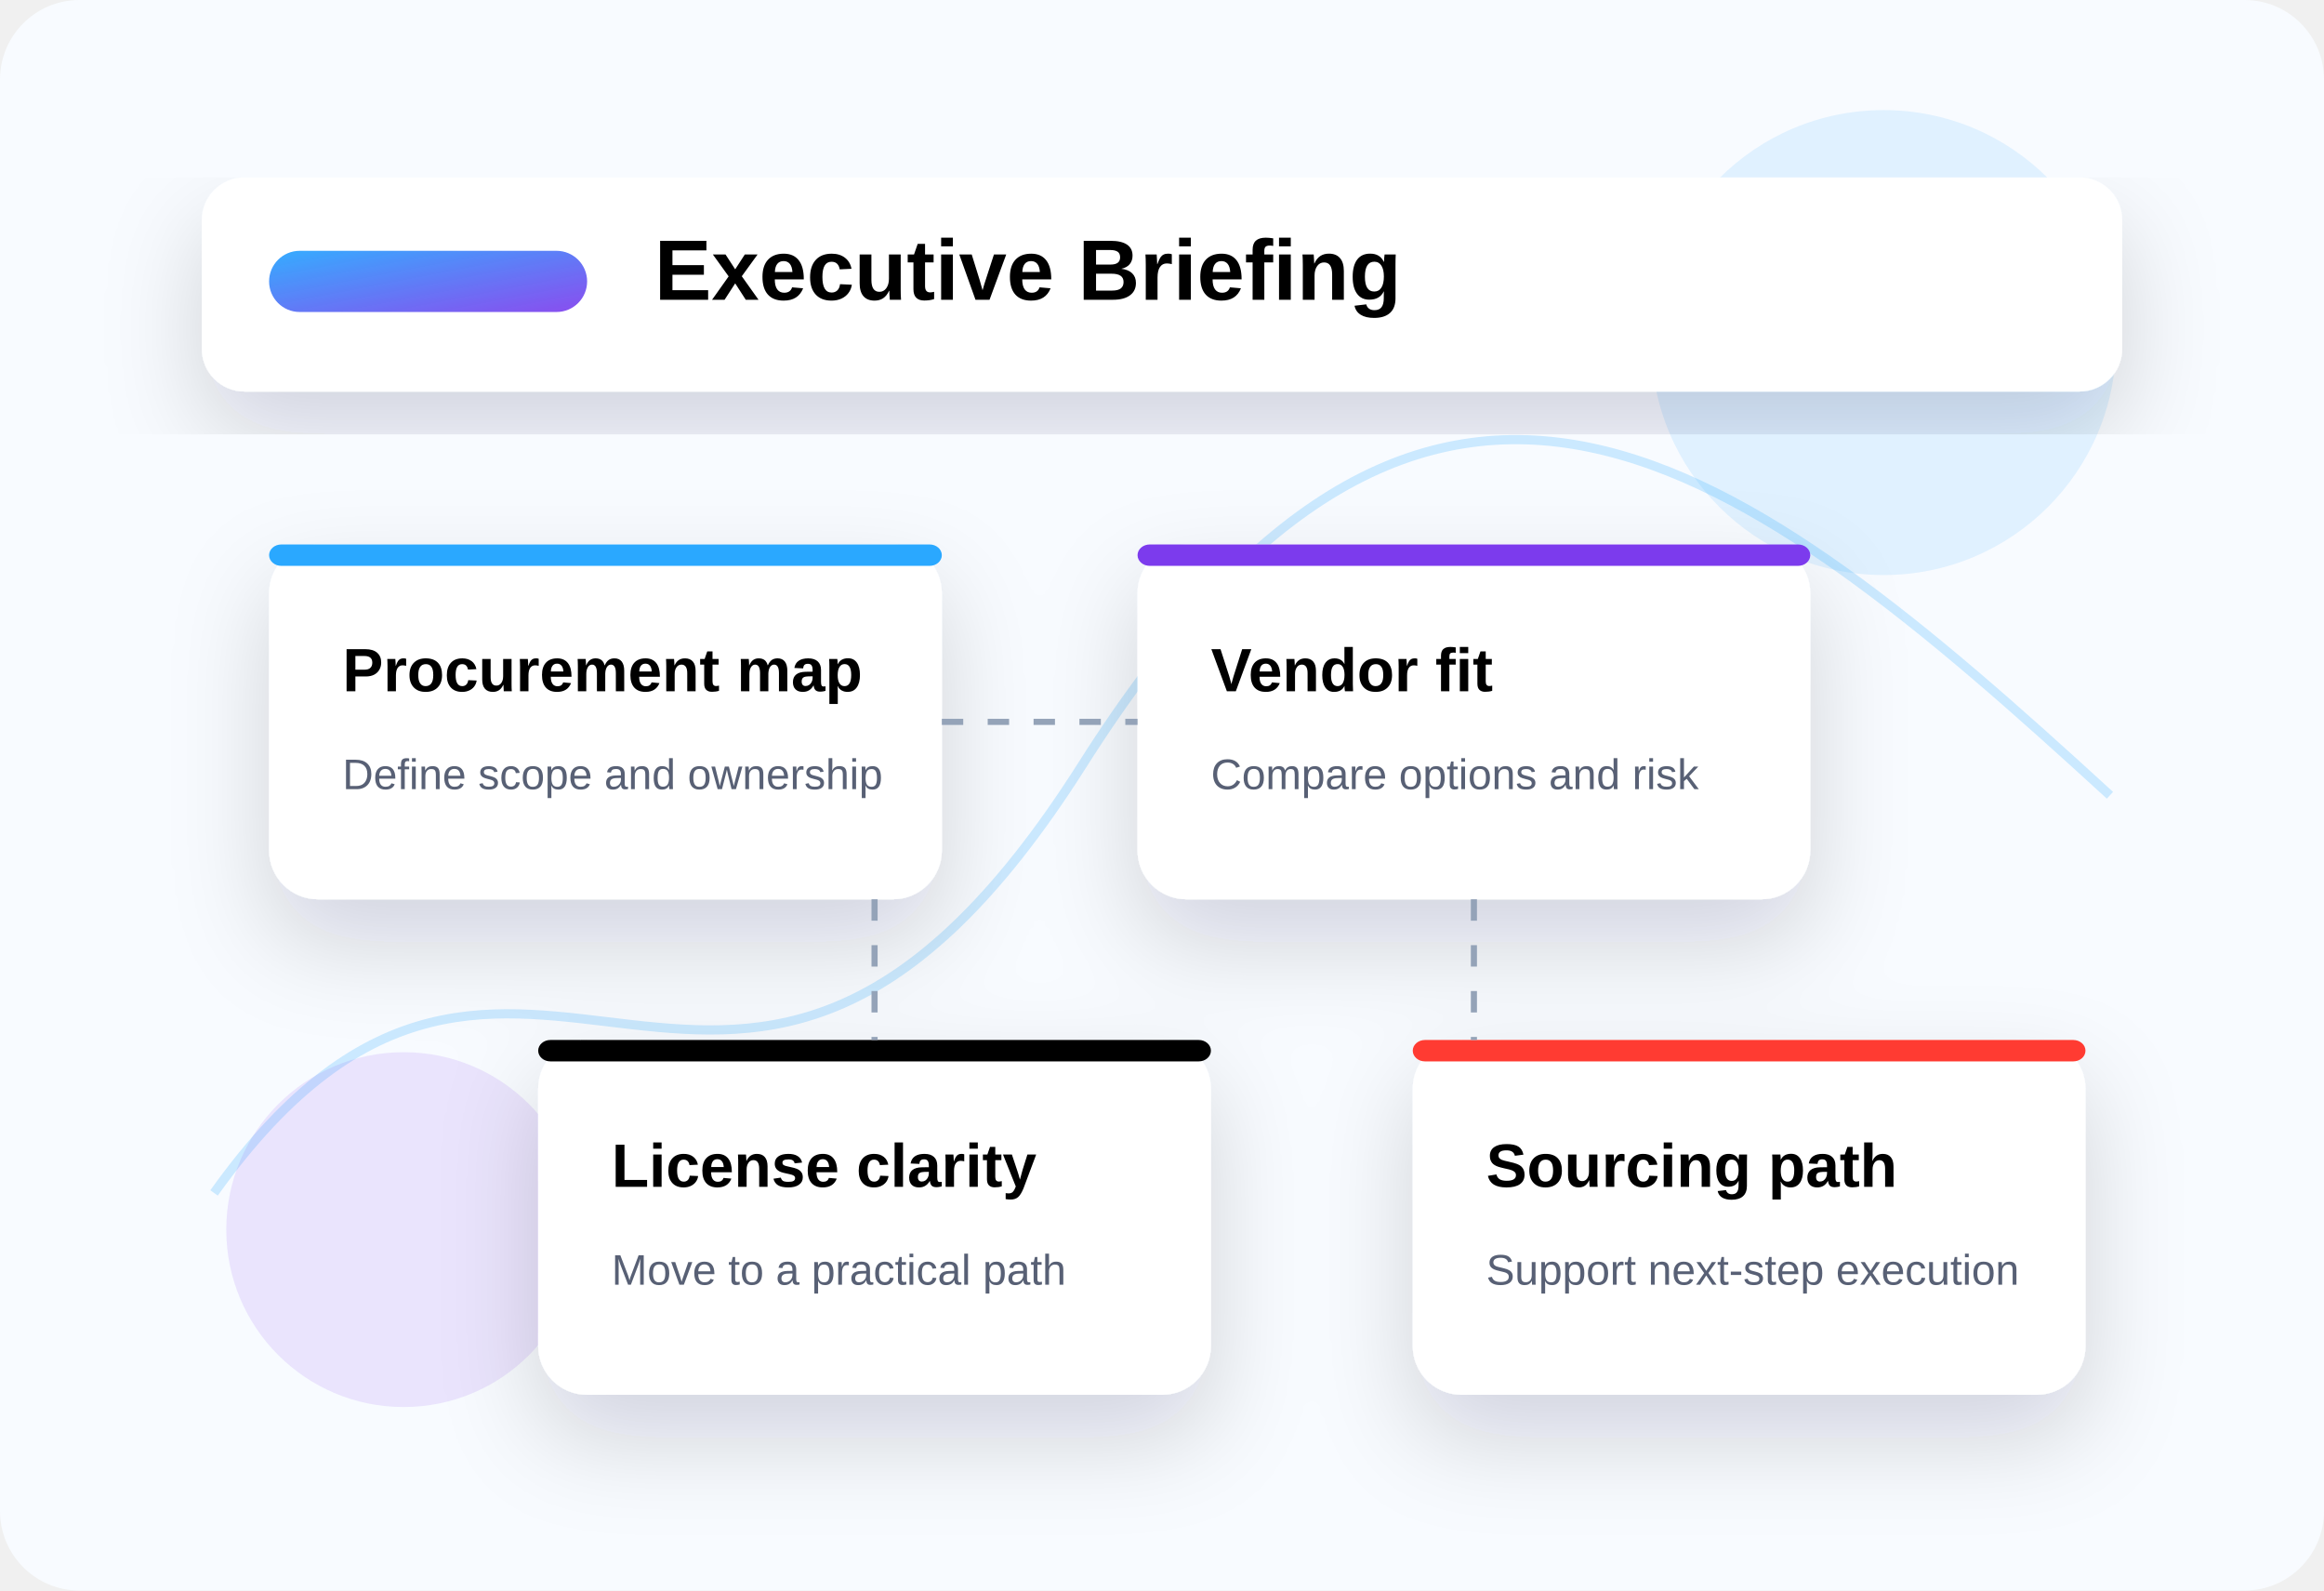
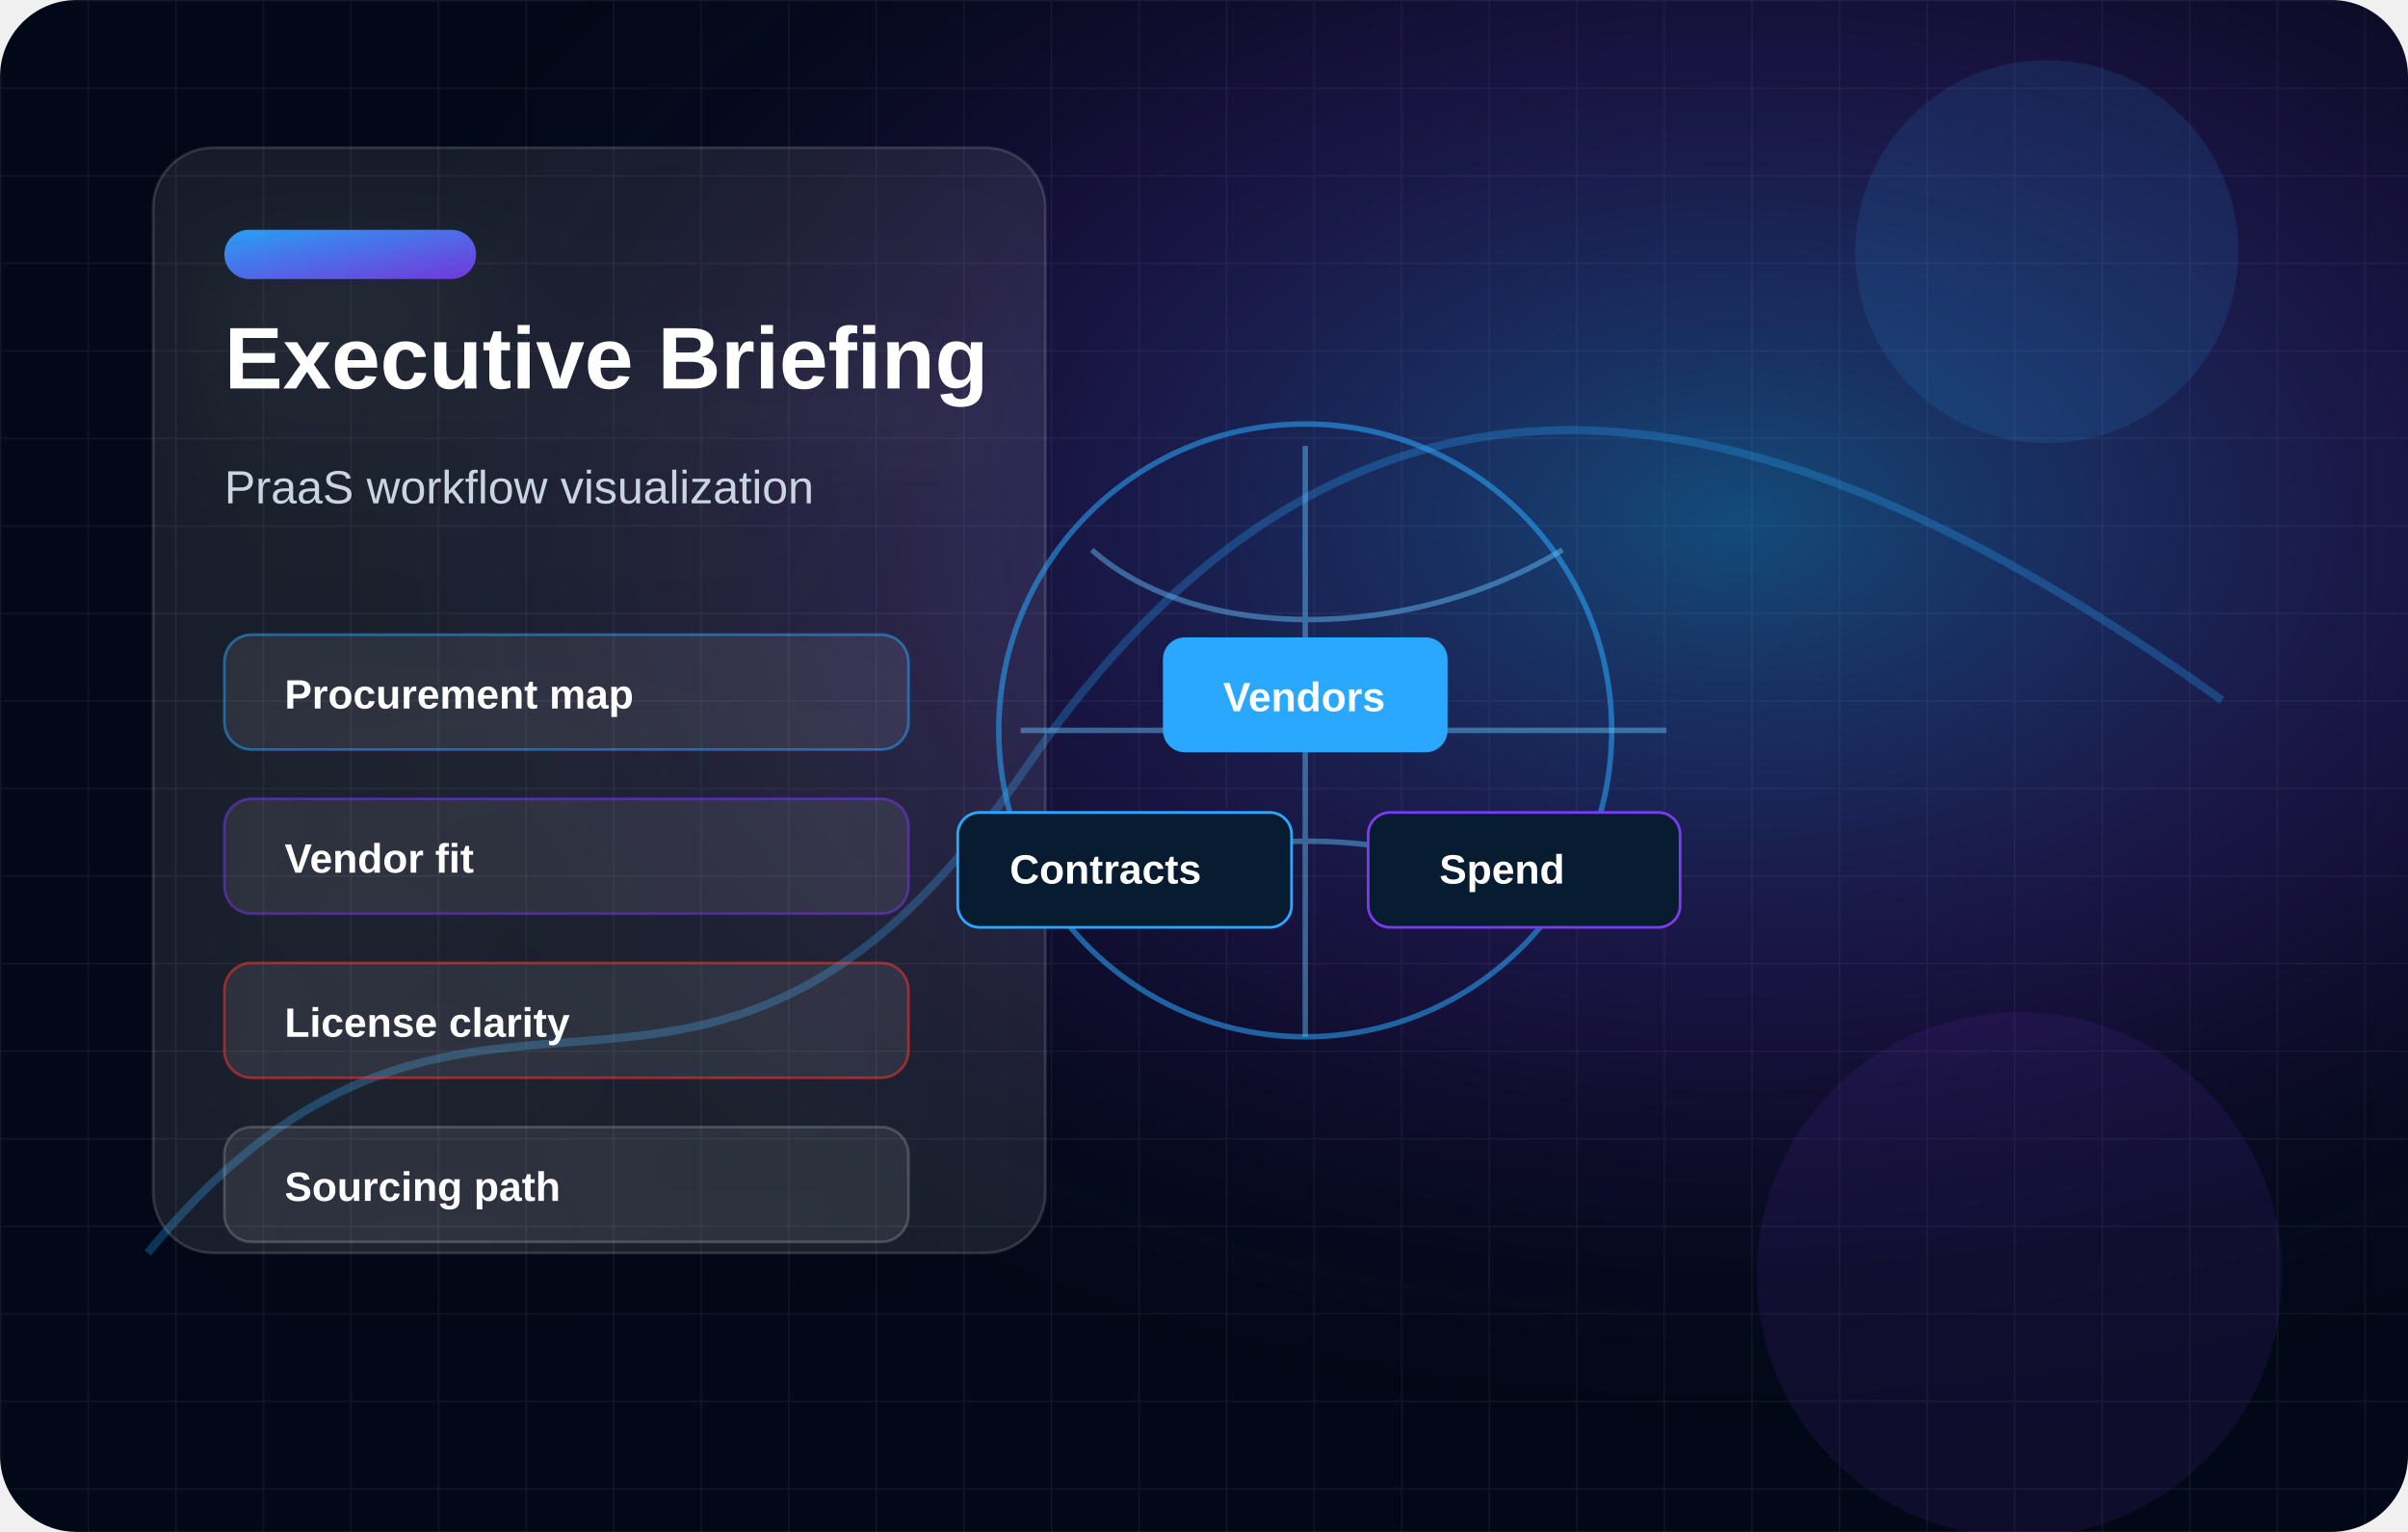
- <svg xmlns="http://www.w3.org/2000/svg" width="760" height="520" viewBox="0 0 760 520" role="img" aria-labelledby="title desc">
+ <svg xmlns="http://www.w3.org/2000/svg" width="880" height="560" viewBox="0 0 880 560" role="img" aria-labelledby="title desc">
  <defs>
    <linearGradient id="g" x1="0" y1="0" x2="1" y2="1">
      <stop offset="0" stop-color="#2AA8FF" stop-opacity=".95" />
      <stop offset="1" stop-color="#7C3AED" stop-opacity=".9" />
    </linearGradient>
+     <radialGradient id="r" cx=".72" cy=".34" r=".62">
+       <stop offset="0" stop-color="#2AA8FF" stop-opacity=".42" />
+       <stop offset=".55" stop-color="#7C3AED" stop-opacity=".16" />
+       <stop offset="1" stop-color="#020817" stop-opacity="0" />
+     </radialGradient>
+     <pattern id="grid" width="32" height="32" patternUnits="userSpaceOnUse">
+       <path d="M32 0H0V32" fill="none" stroke="#ffffff" stroke-opacity=".06" />
+     </pattern>
    <filter id="s" x="-20%" y="-20%" width="140%" height="140%">
-       <feDropShadow dx="0" dy="14" stdDeviation="16" flood-color="#0f172a" flood-opacity=".16" />
+       <feDropShadow dx="0" dy="18" stdDeviation="18" flood-color="#000000" flood-opacity=".28" />
    </filter>
  </defs>
-   <rect width="760" height="520" rx="26" fill="#f8fbff" />
-   <path d="M70 390 C170 250 240 430 354 250 S570 150 690 260" fill="none" stroke="#2AA8FF" stroke-width="3" stroke-opacity=".22" />
-   <circle cx="616" cy="112" r="76" fill="#2AA8FF" opacity=".12" />
-   <circle cx="132" cy="402" r="58" fill="#7C3AED" opacity=".12" />
-   <rect x="66" y="58" width="628" height="70" rx="14" fill="#fff" filter="url(#s)" />
-   <rect x="88" y="82" width="104" height="20" rx="10" fill="url(#g)" />
-   <text x="214" y="98" font-family="Segoe UI, Arial" font-size="28" font-weight="800" fill="#000">Executive Briefing</text>
+   <rect width="880" height="560" rx="28" fill="#020817" />
+   <rect width="880" height="560" rx="28" fill="url(#grid)" />
+   <rect width="880" height="560" rx="28" fill="url(#r)" />
+   <path d="M54 458 C174 312 255 456 374 282 S640 132 812 256" fill="none" stroke="#2AA8FF" stroke-width="3" stroke-opacity=".28" />
  <g filter="url(#s)">
-     <rect x="88" y="178" width="220" height="116" rx="16" fill="#fff" />
-     <rect x="88" y="178" width="220" height="7" rx="4" fill="#2AA8FF" />
-     <text x="112" y="226" font-family="Segoe UI, Arial" font-size="20" font-weight="800" fill="#000">Procurement map</text>
-     <text x="112" y="258" font-family="Segoe UI, Arial" font-size="14" fill="#586174">Define scope and ownership</text>
-     <rect x="372" y="178" width="220" height="116" rx="16" fill="#fff" />
-     <rect x="372" y="178" width="220" height="7" rx="4" fill="#7C3AED" />
-     <text x="396" y="226" font-family="Segoe UI, Arial" font-size="20" font-weight="800" fill="#000">Vendor fit</text>
-     <text x="396" y="258" font-family="Segoe UI, Arial" font-size="14" fill="#586174">Compare options and risk</text>
-     <rect x="176" y="340" width="220" height="116" rx="16" fill="#fff" />
-     <rect x="176" y="340" width="220" height="7" rx="4" fill="#000" />
-     <text x="200" y="388" font-family="Segoe UI, Arial" font-size="20" font-weight="800" fill="#000">License clarity</text>
-     <text x="200" y="420" font-family="Segoe UI, Arial" font-size="14" fill="#586174">Move to a practical path</text>
-     <rect x="462" y="340" width="220" height="116" rx="16" fill="#fff" />
-     <rect x="462" y="340" width="220" height="7" rx="4" fill="#ff3b30" />
-     <text x="486" y="388" font-family="Segoe UI, Arial" font-size="20" font-weight="800" fill="#000">Sourcing path</text>
-     <text x="486" y="420" font-family="Segoe UI, Arial" font-size="14" fill="#586174">Support next-step execution</text>
+     <rect x="56" y="54" width="326" height="404" rx="22" fill="rgba(255,255,255,.08)" stroke="rgba(255,255,255,.14)" />
+     <rect x="82" y="84" width="92" height="18" rx="9" fill="url(#g)" />
+     <text x="82" y="142" font-family="Segoe UI, Arial" font-size="32" font-weight="850" fill="#fff">Executive Briefing</text>
+     <text x="82" y="184" font-family="Segoe UI, Arial" font-size="17" fill="#cbd5e1">PraaS workflow visualization</text>
+     <g font-family="Segoe UI, Arial" font-size="15" font-weight="800" fill="#fff">
+       <rect x="82" y="232" width="250" height="42" rx="10" fill="rgba(255,255,255,.08)" stroke="#2AA8FF" stroke-opacity=".5" />
+       <text x="104" y="259">Procurement map</text>
+       <rect x="82" y="292" width="250" height="42" rx="10" fill="rgba(255,255,255,.08)" stroke="#7C3AED" stroke-opacity=".5" />
+       <text x="104" y="319">Vendor fit</text>
+       <rect x="82" y="352" width="250" height="42" rx="10" fill="rgba(255,255,255,.08)" stroke="#ff3b30" stroke-opacity=".5" />
+       <text x="104" y="379">License clarity</text>
+       <rect x="82" y="412" width="250" height="42" rx="10" fill="rgba(255,255,255,.08)" stroke="#ffffff" stroke-opacity=".18" />
+       <text x="104" y="439">Sourcing path</text>
+     </g>
  </g>
-   <path d="M308 236 H372 M482 294 V340 M286 294 V340" stroke="#94a3b8" stroke-width="2" stroke-dasharray="7 8" />
+   <g class="motif procurement" transform="translate(345 155)">
+     <circle cx="132" cy="112" r="112" fill="none" stroke="#2AA8FF" stroke-width="2" stroke-opacity=".55" />
+     <path d="M28 112 H264 M132 8 V224 M54 46 C92 80 170 80 226 46 M54 178 C92 144 170 144 226 178" fill="none" stroke="#66c7ff" stroke-width="2" stroke-opacity=".45" />
+     <g fill="#fff" font-family="Segoe UI, Arial" font-weight="800" font-size="15">
+       <rect x="80" y="78" width="104" height="42" rx="8" fill="#2AA8FF" />
+       <text x="102" y="105">Vendors</text>
+       <rect x="5" y="142" width="122" height="42" rx="8" fill="#071b31" stroke="#2AA8FF" />
+       <text x="24" y="168">Contracts</text>
+       <rect x="155" y="142" width="114" height="42" rx="8" fill="#071b31" stroke="#7C3AED" />
+       <text x="181" y="168">Spend</text>
+     </g>
+   </g>
+   <circle cx="748" cy="92" r="70" fill="#2AA8FF" opacity=".12" />
+   <circle cx="738" cy="466" r="96" fill="#7C3AED" opacity=".1" />
</svg>
